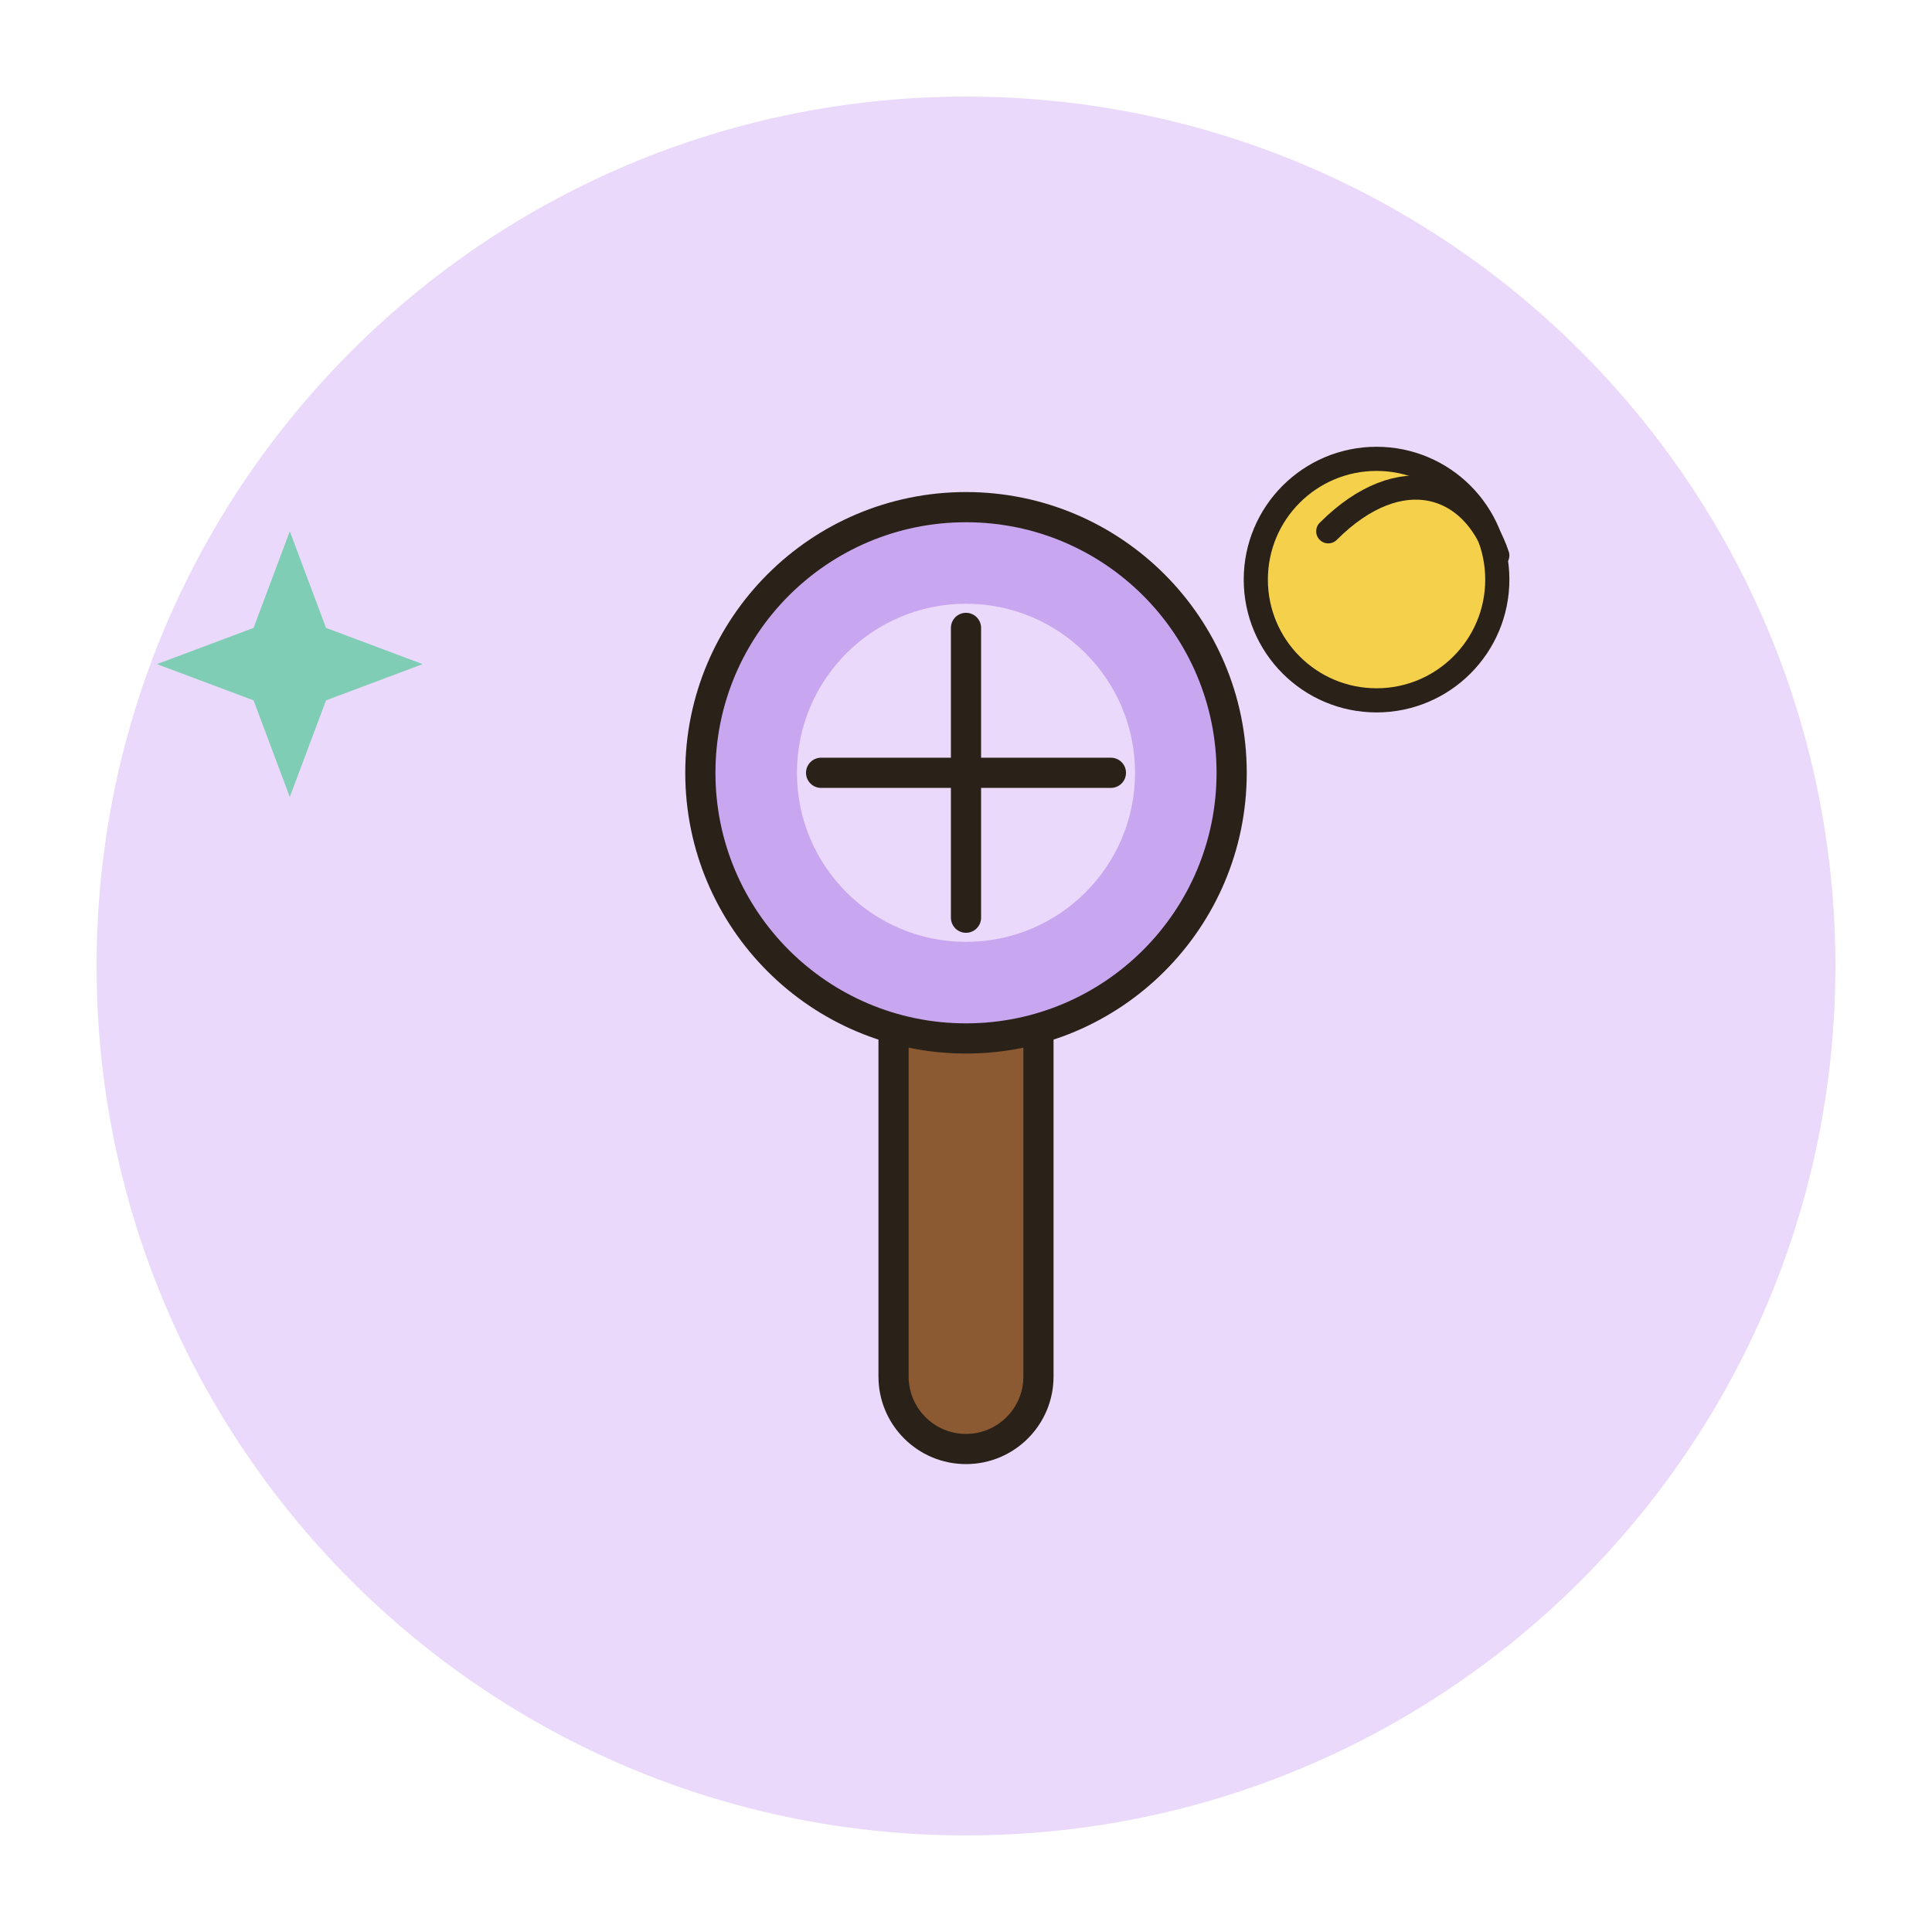
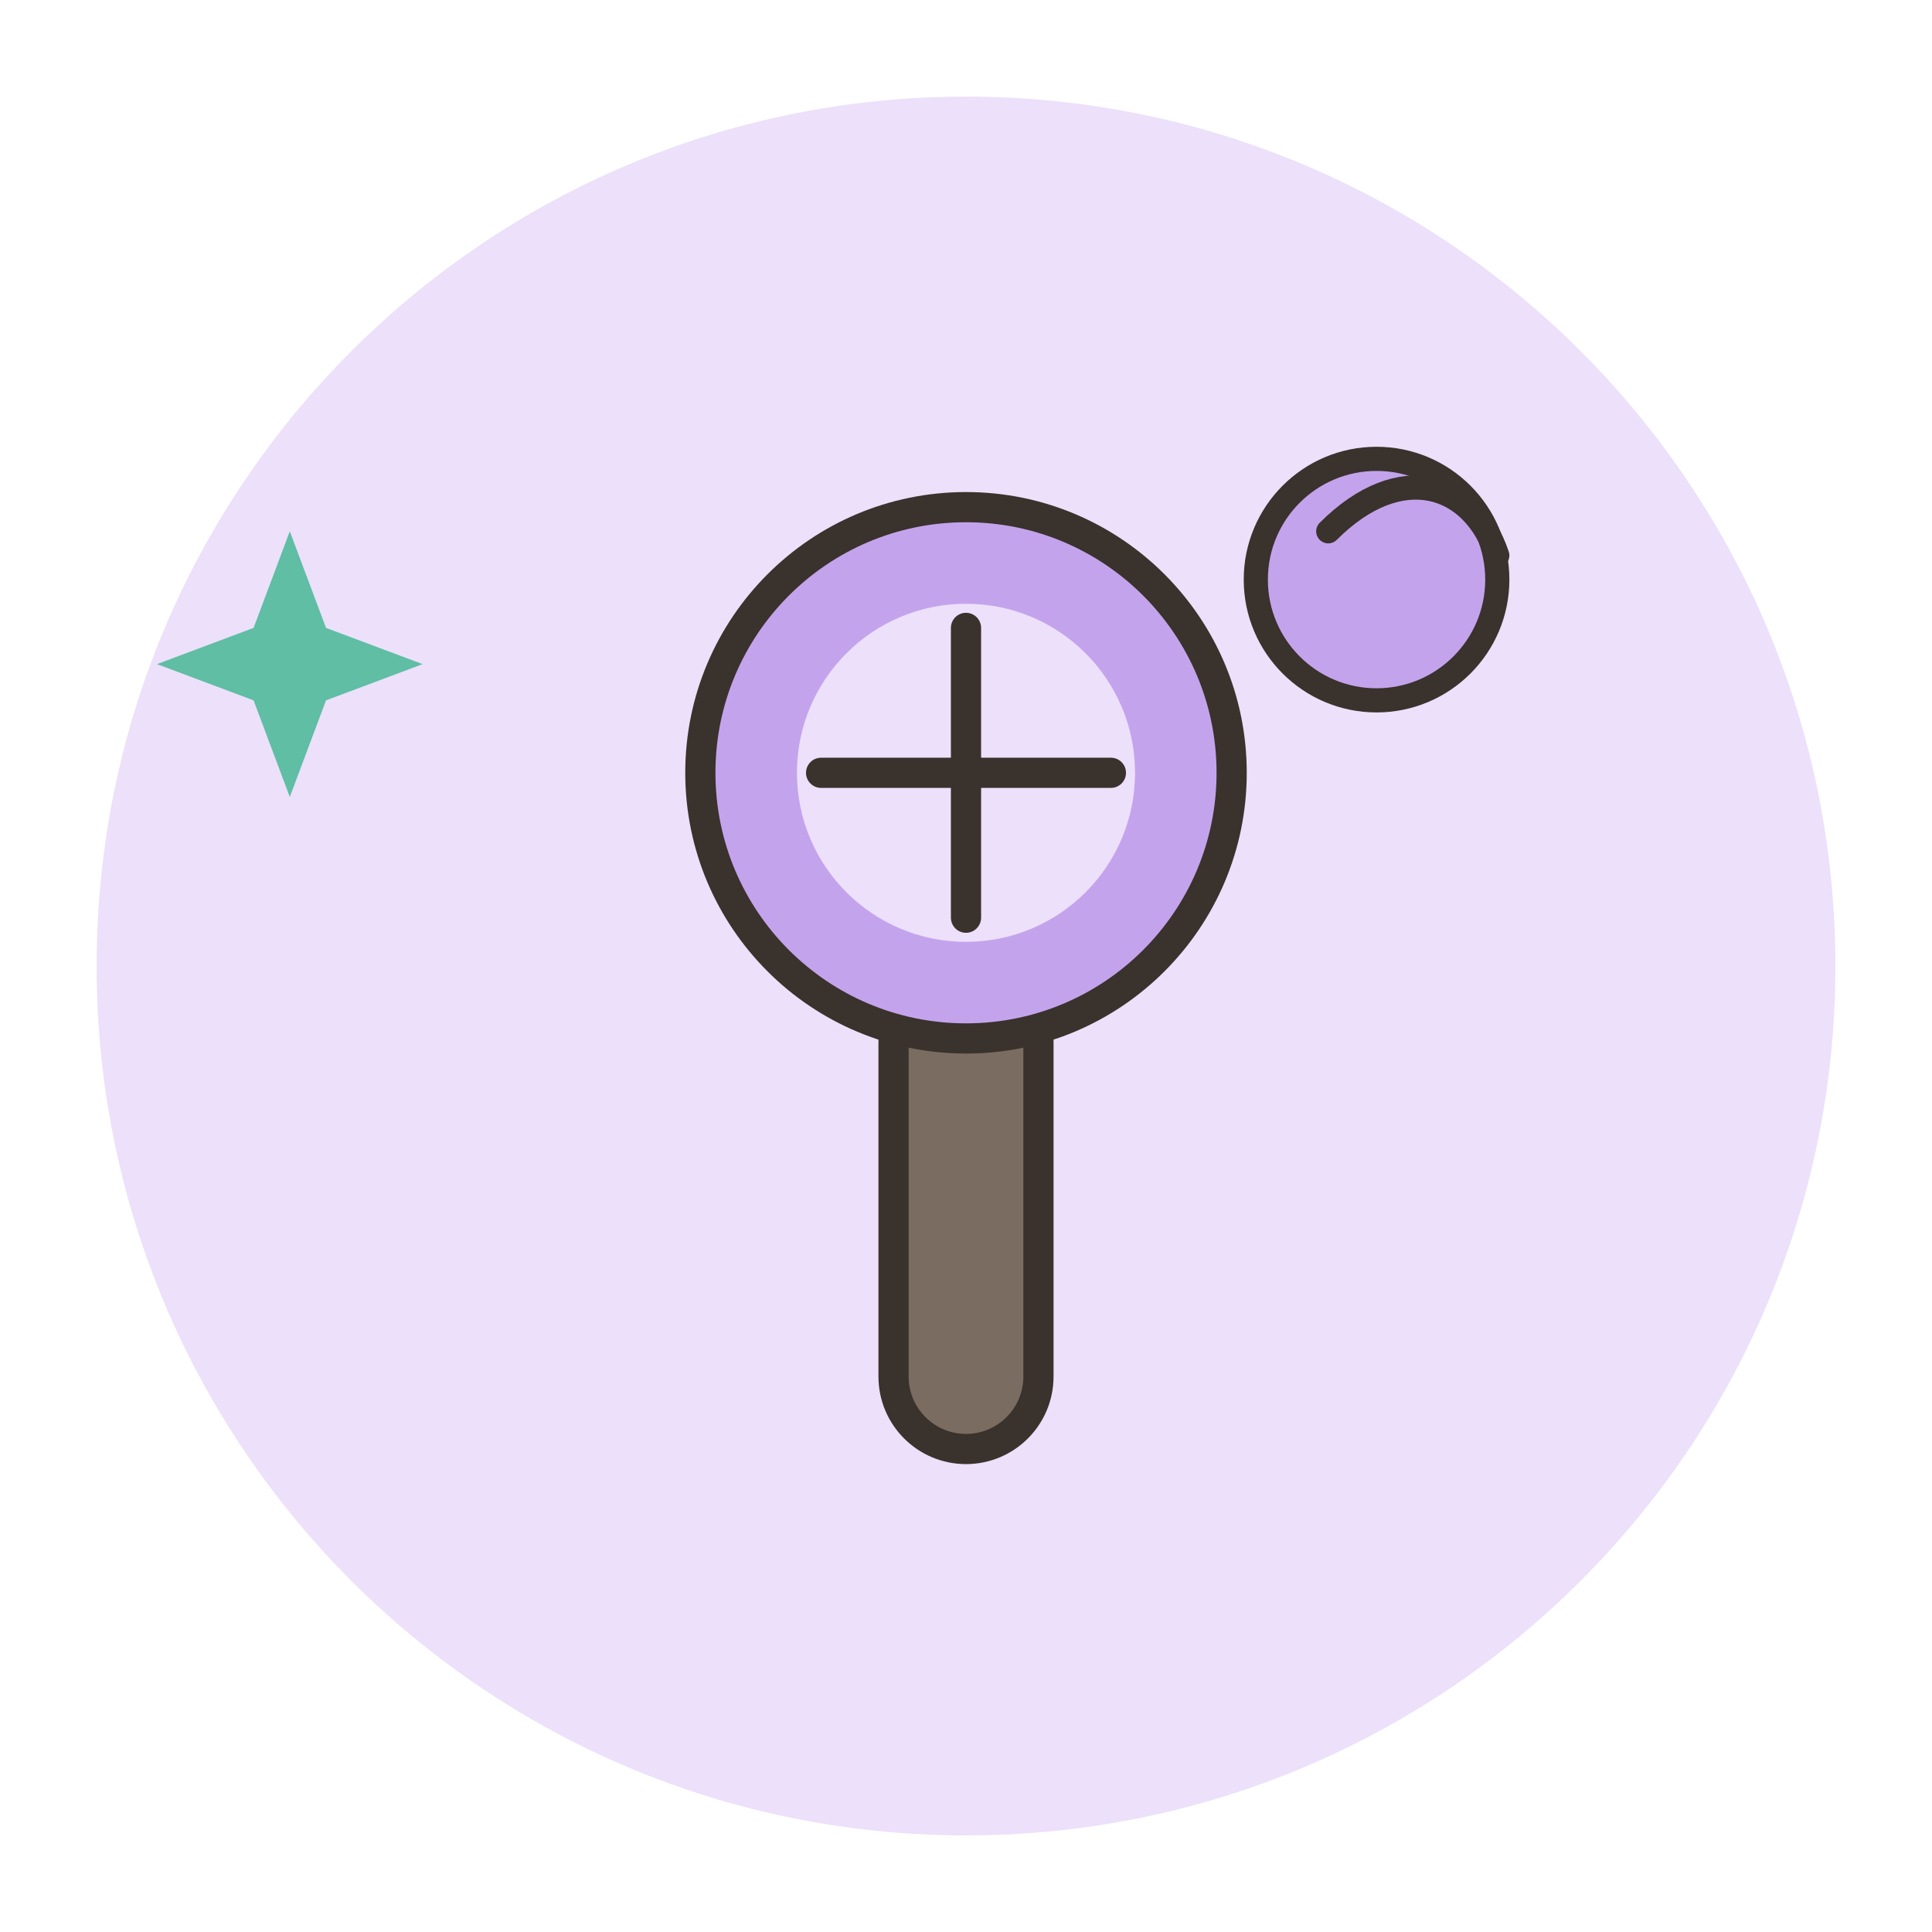
<svg xmlns="http://www.w3.org/2000/svg" viewBox="0 0 160 160" fill="none">
-   <circle cx="80" cy="80" r="72" fill="#EAD9FA" />
-   <rect x="74" y="80" width="12" height="40" rx="6" fill="#8B5A32" stroke="#2A2218" stroke-width="2.5" />
-   <circle cx="80" cy="64" r="22" fill="#C9A6F0" stroke="#2A2218" stroke-width="2.5" />
-   <circle cx="80" cy="64" r="14" fill="#EAD9FA" />
-   <path d="M68 64h24M80 52v24" stroke="#2A2218" stroke-width="2.5" stroke-linecap="round" />
-   <circle cx="114" cy="48" r="10" fill="#F5D04A" stroke="#2A2218" stroke-width="2" />
-   <path d="M110 44c6-6 12-4 14 2" stroke="#2A2218" stroke-width="2" stroke-linecap="round" />
-   <path d="M24 44l3 8 8 3-8 3-3 8-3-8-8-3 8-3 3-8Z" fill="#7ECDB4" />
+   <circle cx="80" cy="80" r="72" fill="#EDE0FA" />
+   <rect x="74" y="80" width="12" height="40" rx="6" fill="#7A6C60" stroke="#3A322C" stroke-width="2.5" />
+   <circle cx="80" cy="64" r="22" fill="#C4A3ED" stroke="#3A322C" stroke-width="2.5" />
+   <circle cx="80" cy="64" r="14" fill="#EDE0FA" />
+   <path d="M68 64h24M80 52v24" stroke="#3A322C" stroke-width="2.5" stroke-linecap="round" />
+   <circle cx="114" cy="48" r="10" fill="#C4A3ED" stroke="#3A322C" stroke-width="2" />
+   <path d="M110 44c6-6 12-4 14 2" stroke="#3A322C" stroke-width="2" stroke-linecap="round" />
+   <path d="M24 44l3 8 8 3-8 3-3 8-3-8-8-3 8-3 3-8Z" fill="#5FBEA4" />
</svg>
